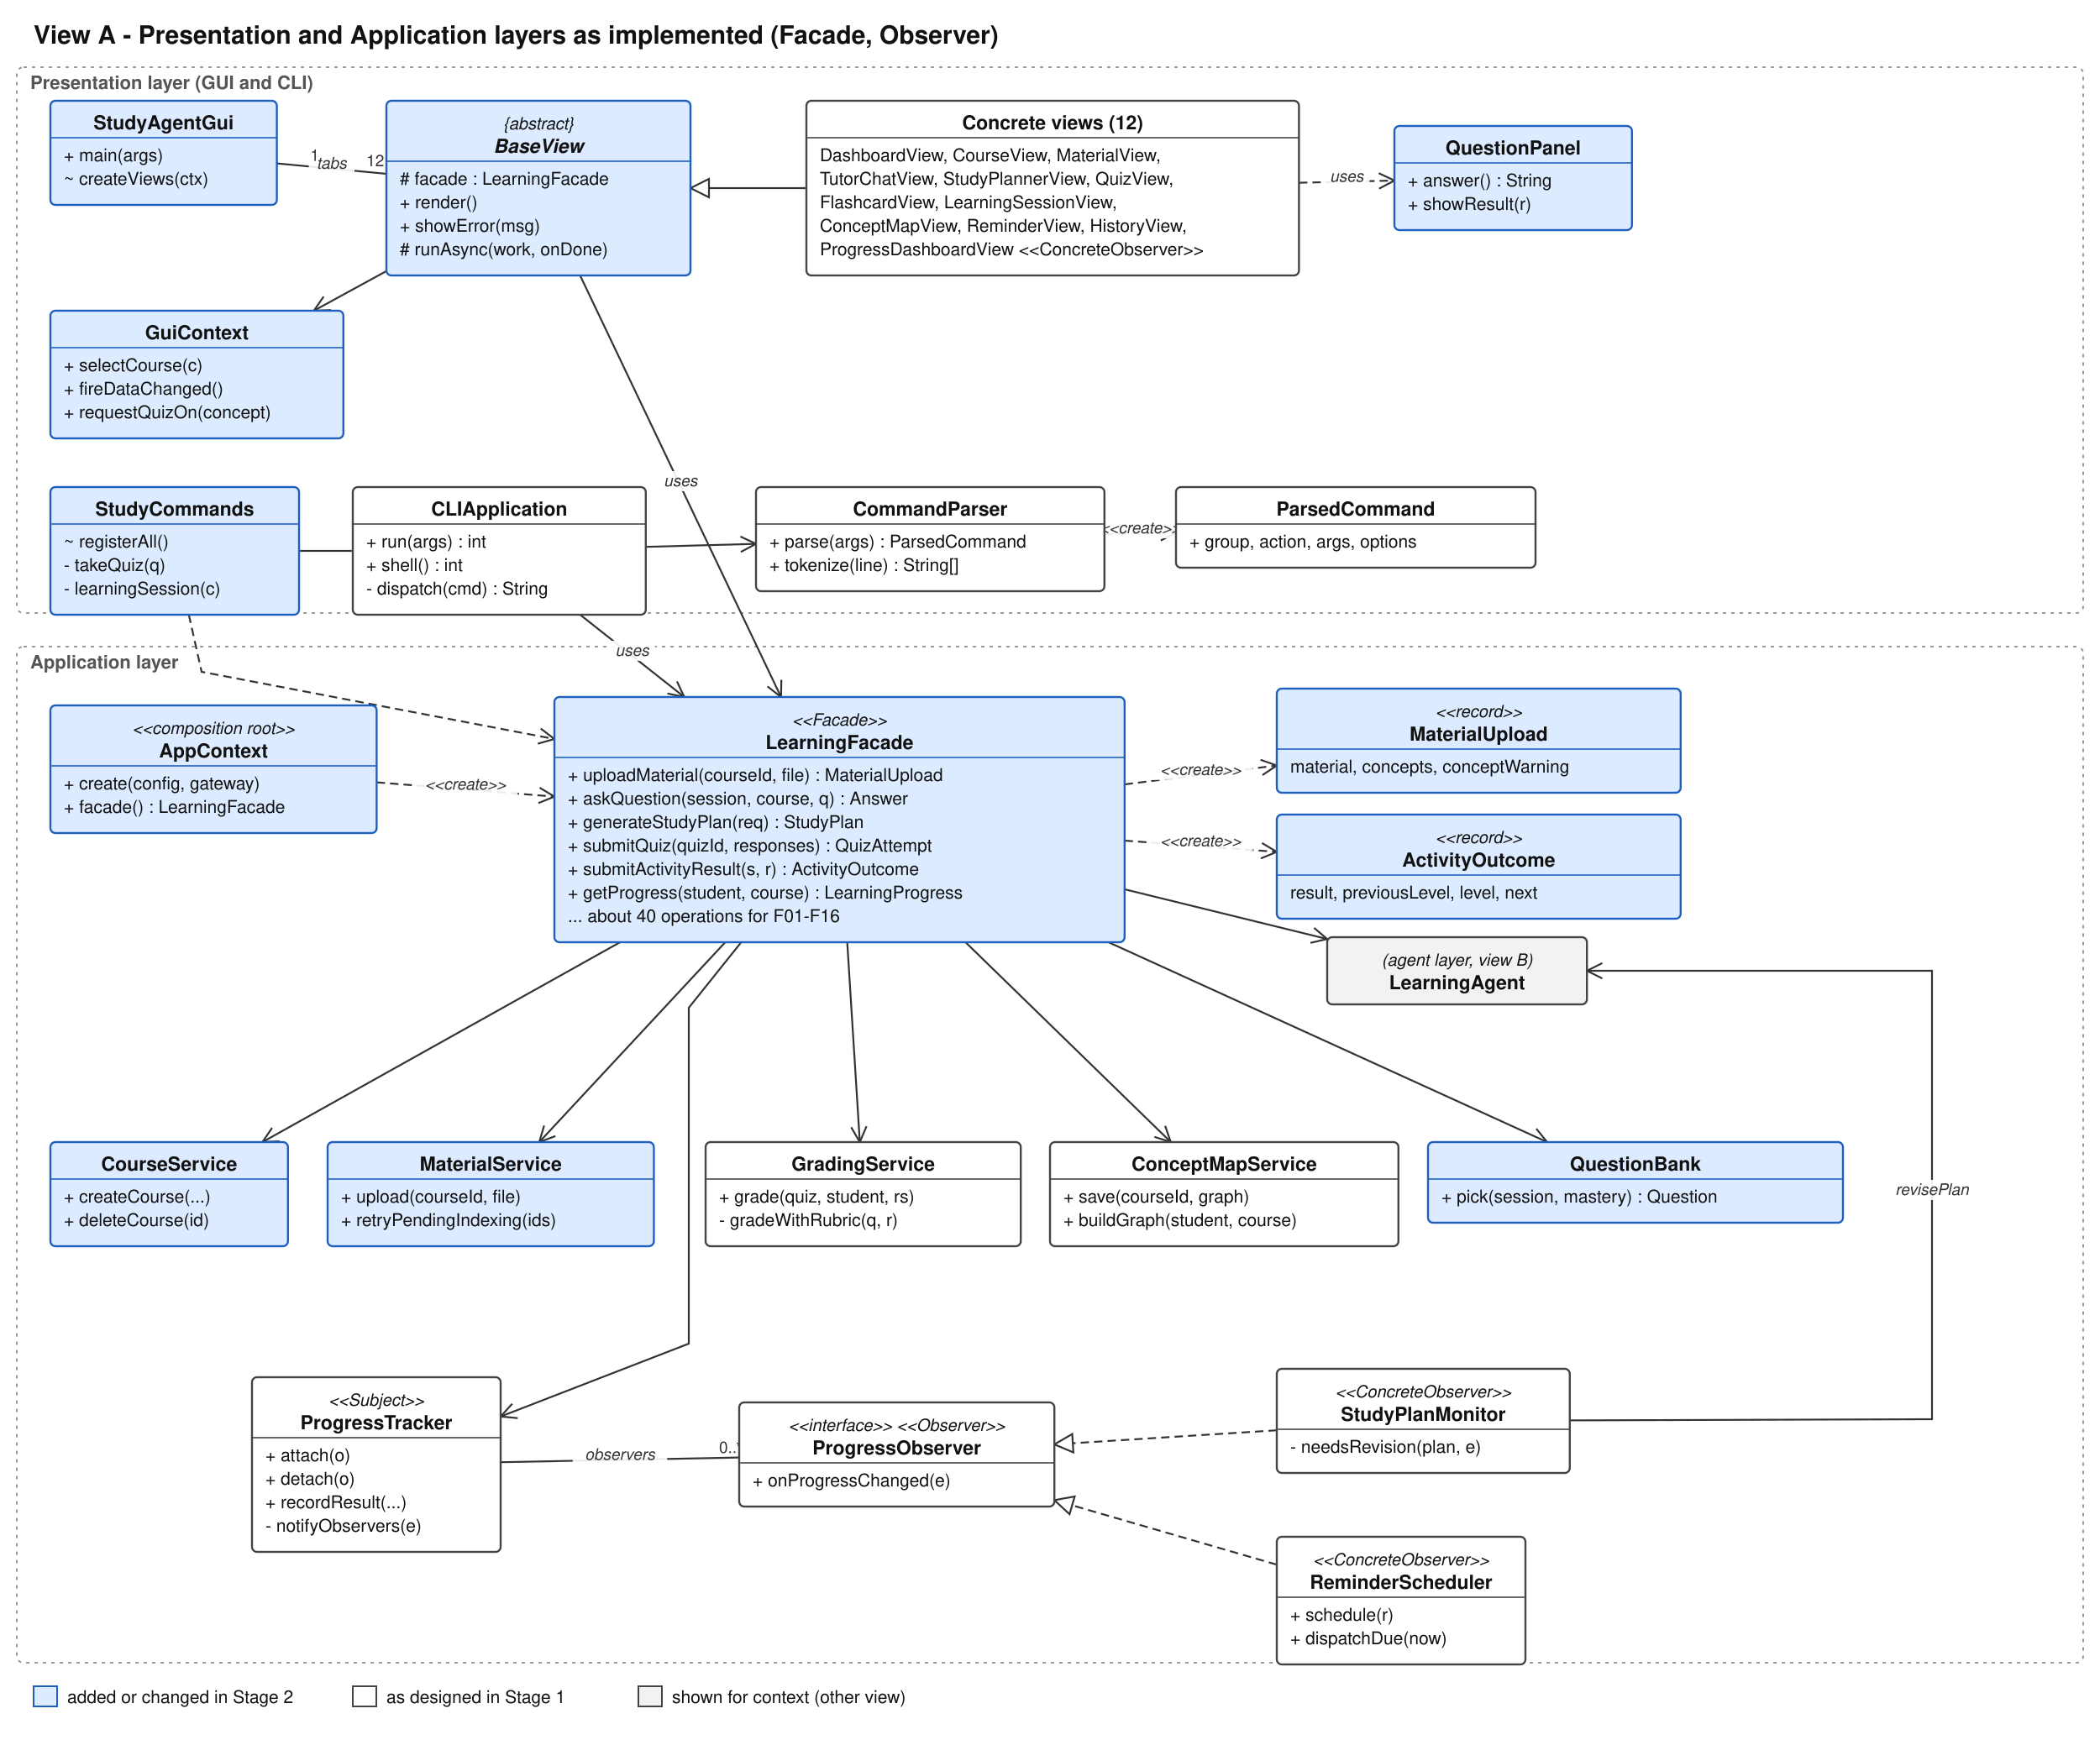
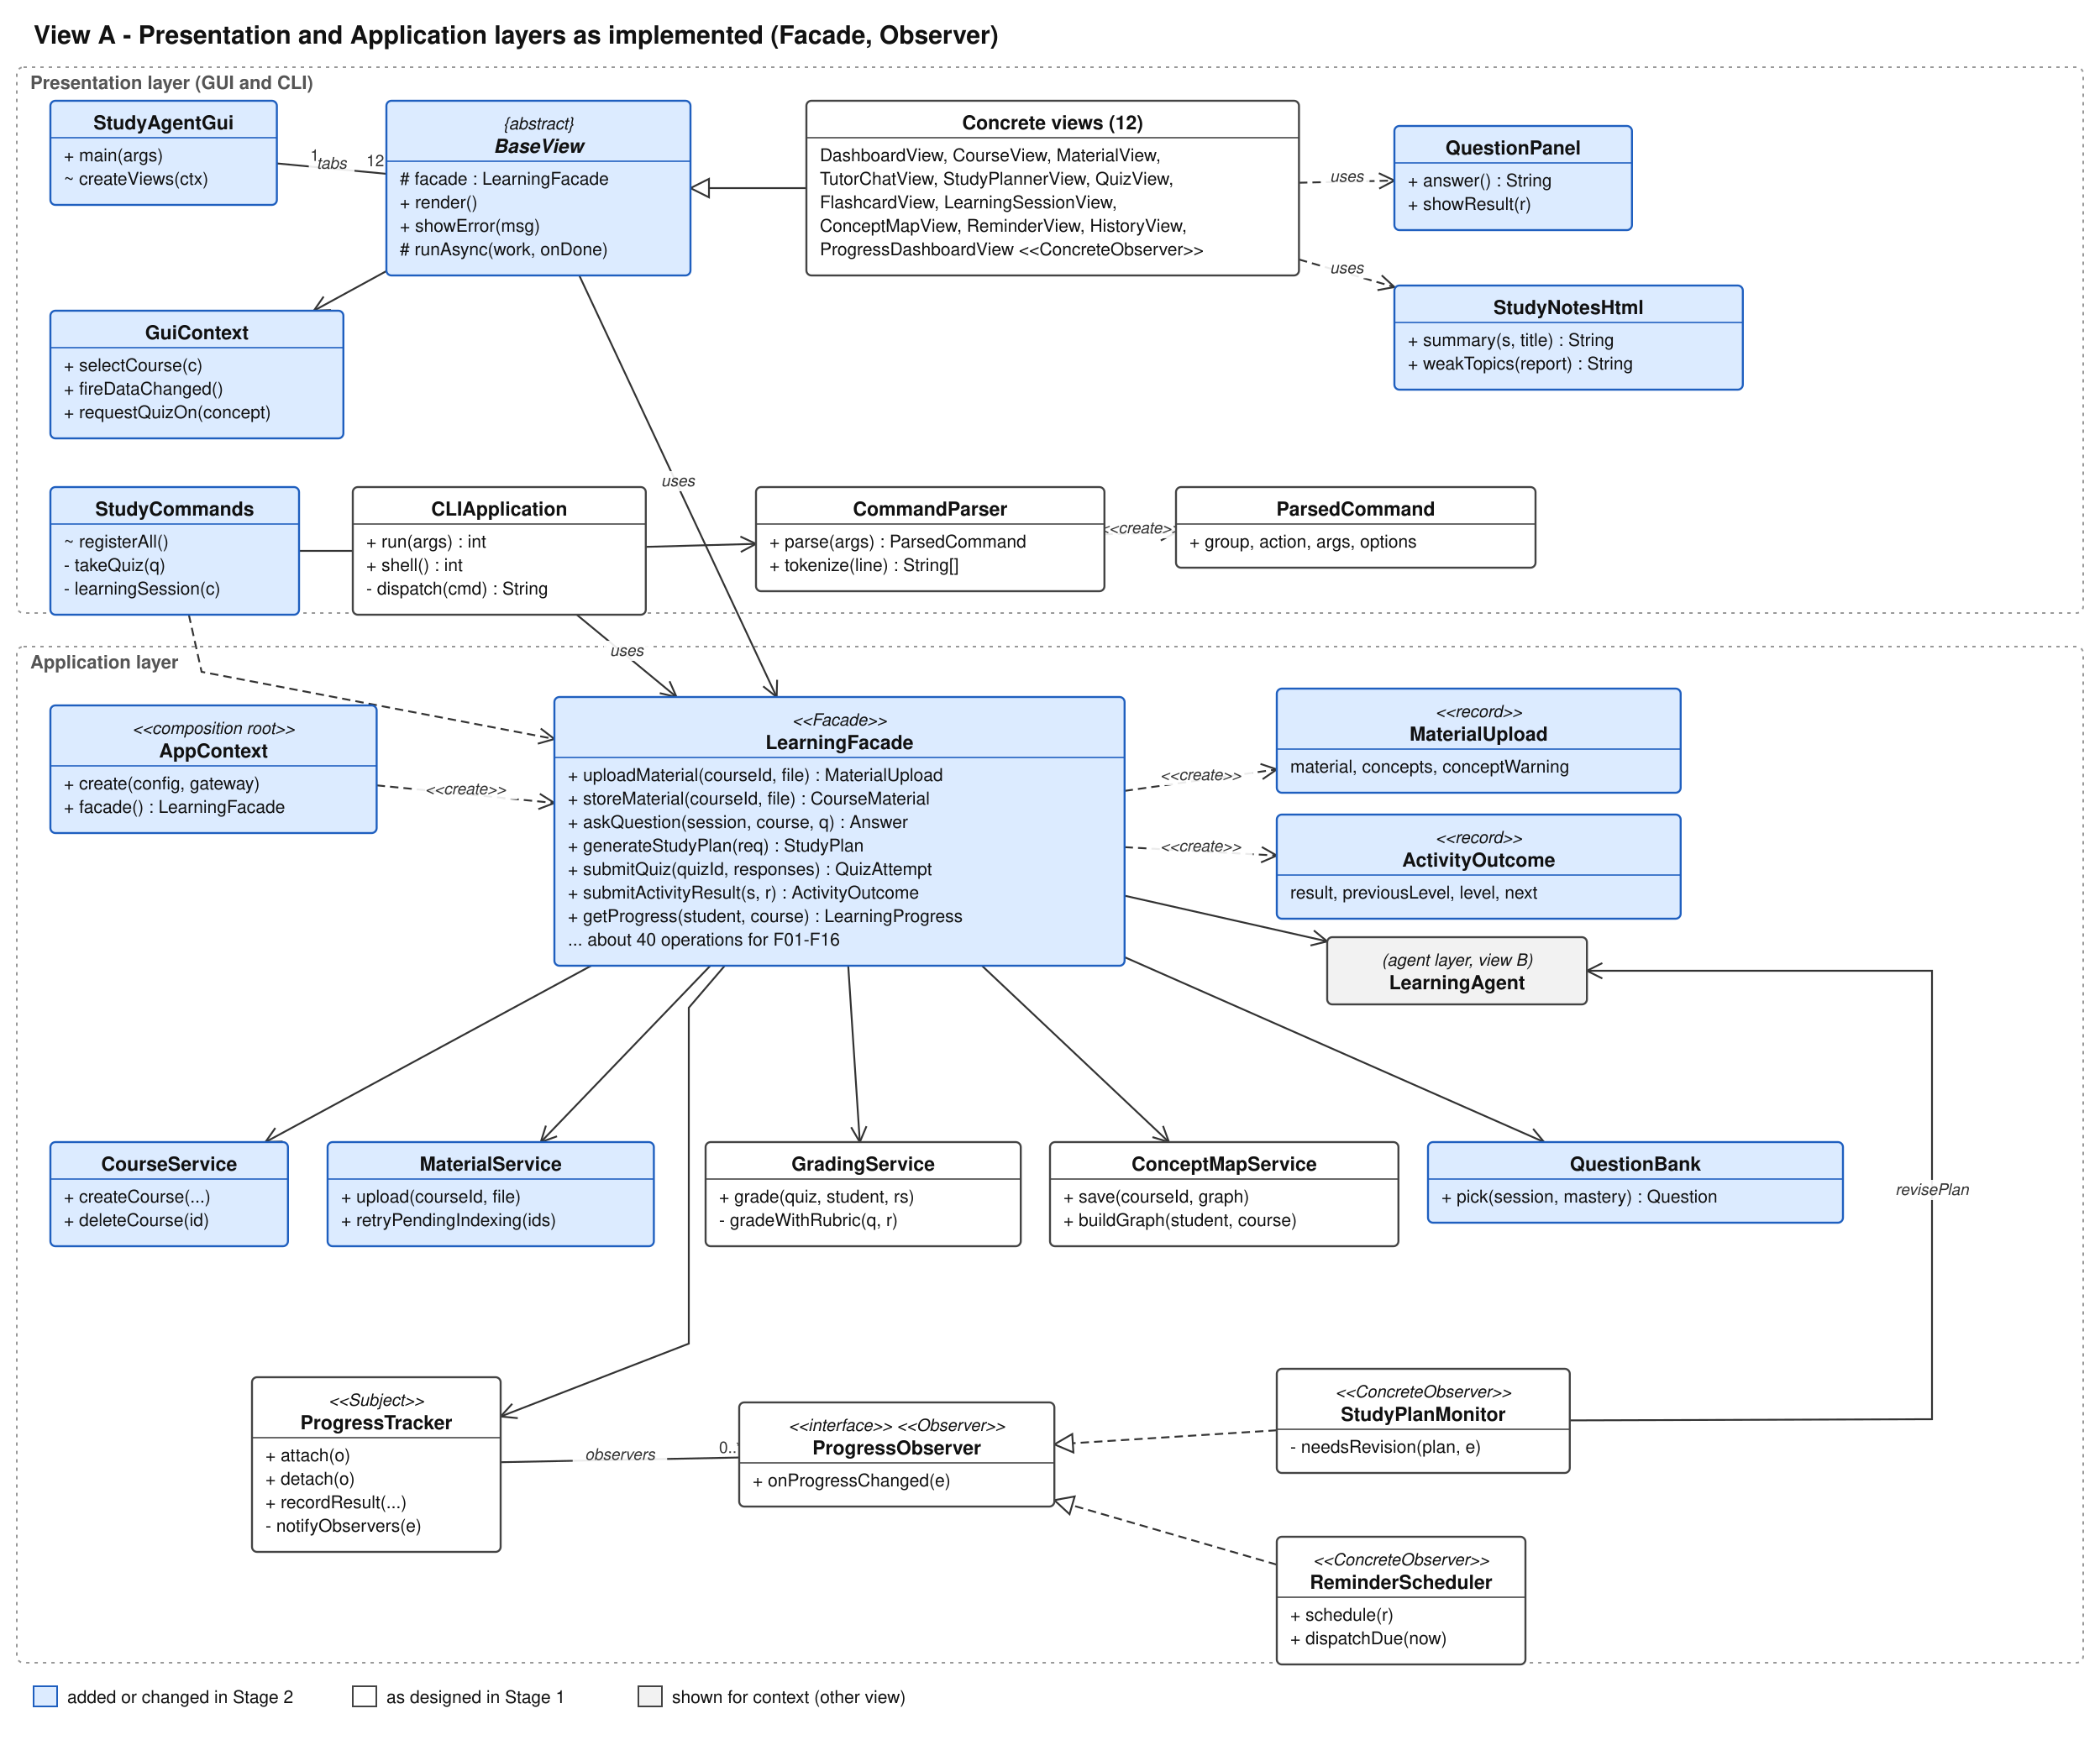
<svg xmlns="http://www.w3.org/2000/svg" viewBox="0 0 1250 1036" width="1250" height="1036">
  <defs>
    <marker id="tri" viewBox="0 0 12 12" refX="11" refY="6" markerWidth="12" markerHeight="12" orient="auto-start-reverse">
      <path d="M1,1 L11,6 L1,11 z" fill="white" stroke="#333" stroke-width="1" />
    </marker>
    <marker id="open" viewBox="0 0 12 12" refX="11" refY="6" markerWidth="10" markerHeight="10" orient="auto-start-reverse">
      <path d="M1,1 L11,6 L1,11" fill="none" stroke="#333" stroke-width="1.2" />
    </marker>
    <marker id="dfill" viewBox="0 0 16 10" refX="1" refY="5" markerWidth="16" markerHeight="10" orient="auto-start-reverse">
      <path d="M1,5 L8,1 L15,5 L8,9 z" fill="#333" stroke="#333" />
    </marker>
    <marker id="dempty" viewBox="0 0 16 10" refX="1" refY="5" markerWidth="16" markerHeight="10" orient="auto-start-reverse">
      <path d="M1,5 L8,1 L15,5 L8,9 z" fill="white" stroke="#333" />
    </marker>
  </defs>
  <rect width="100%" height="100%" fill="white" />
  <text x="20.0" y="26.0" font-family="Helvetica, Arial, sans-serif" font-size="15" text-anchor="start" font-weight="bold" font-style="normal" fill="#111">View A - Presentation and Application layers as implemented (Facade, Observer)</text>
  <rect x="10" y="40" width="1230" height="325" fill="none" stroke="#999" stroke-dasharray="2,3" rx="4" />
  <text x="18.0" y="53.0" font-family="Helvetica, Arial, sans-serif" font-size="11" text-anchor="start" font-weight="bold" font-style="normal" fill="#555">Presentation layer (GUI and CLI)</text>
  <rect x="10" y="385" width="1230" height="605" fill="none" stroke="#999" stroke-dasharray="2,3" rx="4" />
  <text x="18.0" y="398.0" font-family="Helvetica, Arial, sans-serif" font-size="11" text-anchor="start" font-weight="bold" font-style="normal" fill="#555">Application layer</text>
  <polyline points="164.8,97.3 230.0,103.5" stroke="#333" stroke-width="1.1" fill="none" marker-start="url(#dfill)" />
  <rect x="183.8" y="91.4" width="27.2" height="12" fill="white" opacity="0.9" />
  <text x="197.4" y="100.4" font-family="Helvetica, Arial, sans-serif" font-size="9.5" text-anchor="middle" font-weight="normal" font-style="italic" fill="#333">tabs</text>
  <text x="184.7" y="95.8" font-family="Helvetica, Arial, sans-serif" font-size="9.5" text-anchor="start" font-weight="normal" font-style="normal" fill="#333">1</text>
  <text x="218.1" y="99.0" font-family="Helvetica, Arial, sans-serif" font-size="9.5" text-anchor="start" font-weight="normal" font-style="normal" fill="#333">12</text>
  <polyline points="480.0,112.0 411.0,112.0" stroke="#333" stroke-width="1.1" fill="none" marker-end="url(#tri)" />
  <polyline points="230.0,161.4 186.8,185.0" stroke="#333" stroke-width="1.1" fill="none" marker-end="url(#open)" />
  <polyline points="773.2,108.8 830.0,107.5" stroke="#333" stroke-width="1.1" fill="none" stroke-dasharray="5,3" marker-end="url(#open)" />
  <rect x="788.0" y="99.2" width="27.2" height="12" fill="white" opacity="0.9" />
  <text x="801.6" y="108.2" font-family="Helvetica, Arial, sans-serif" font-size="9.5" text-anchor="middle" font-weight="normal" font-style="italic" fill="#333">uses</text>
-   <polyline points="345.3,164.0 464.9,415.0" stroke="#333" stroke-width="1.1" fill="none" marker-end="url(#open)" />
-   <rect x="391.5" y="280.5" width="27.2" height="12" fill="white" opacity="0.9" />
-   <text x="405.1" y="289.5" font-family="Helvetica, Arial, sans-serif" font-size="9.5" text-anchor="middle" font-weight="normal" font-style="italic" fill="#333">uses</text>
+   <polyline points="773.2,154.5 830.0,170.9" stroke="#333" stroke-width="1.1" fill="none" stroke-dasharray="5,3" marker-end="url(#open)" />
+   <rect x="788.0" y="153.7" width="27.2" height="12" fill="white" opacity="0.9" />
+   <text x="801.6" y="162.7" font-family="Helvetica, Arial, sans-serif" font-size="9.5" text-anchor="middle" font-weight="normal" font-style="italic" fill="#333">uses</text>
+   <polyline points="344.8,164.0 462.3,415.0" stroke="#333" stroke-width="1.1" fill="none" marker-end="url(#open)" />
+   <rect x="389.9" y="280.5" width="27.2" height="12" fill="white" opacity="0.9" />
+   <text x="403.5" y="289.5" font-family="Helvetica, Arial, sans-serif" font-size="9.5" text-anchor="middle" font-weight="normal" font-style="italic" fill="#333">uses</text>
  <polyline points="210.0,328.0 178.0,328.0" stroke="#333" stroke-width="1.1" fill="none" marker-start="url(#dfill)" />
  <polyline points="384.4,325.6 450.0,323.8" stroke="#333" stroke-width="1.1" fill="none" marker-end="url(#open)" />
  <polyline points="657.4,318.1 700.0,317.0" stroke="#333" stroke-width="1.1" fill="none" stroke-dasharray="5,3" marker-end="url(#open)" />
  <rect x="647.7" y="308.5" width="62.0" height="12" fill="white" opacity="0.9" />
  <text x="678.7" y="317.5" font-family="Helvetica, Arial, sans-serif" font-size="9.5" text-anchor="middle" font-weight="normal" font-style="italic" fill="#333">&lt;&lt;create&gt;&gt;</text>
-   <polyline points="345.3,366.0 407.3,415.0" stroke="#333" stroke-width="1.1" fill="none" marker-end="url(#open)" />
-   <rect x="362.7" y="381.5" width="27.2" height="12" fill="white" opacity="0.9" />
-   <text x="376.3" y="390.5" font-family="Helvetica, Arial, sans-serif" font-size="9.5" text-anchor="middle" font-weight="normal" font-style="italic" fill="#333">uses</text>
+   <polyline points="343.3,366.0 402.7,415.0" stroke="#333" stroke-width="1.1" fill="none" marker-end="url(#open)" />
+   <rect x="359.4" y="381.5" width="27.2" height="12" fill="white" opacity="0.9" />
+   <text x="373.0" y="390.5" font-family="Helvetica, Arial, sans-serif" font-size="9.5" text-anchor="middle" font-weight="normal" font-style="italic" fill="#333">uses</text>
  <polyline points="112.4,366.0 120.0,400.0 330.0,440.0 330.0,440.0" stroke="#333" stroke-width="1.1" fill="none" stroke-dasharray="5,3" marker-end="url(#open)" />
-   <polyline points="224.2,465.8 330.0,474.3" stroke="#333" stroke-width="1.1" fill="none" stroke-dasharray="5,3" marker-end="url(#open)" />
-   <rect x="246.1" y="461.1" width="62.0" height="12" fill="white" opacity="0.9" />
-   <text x="277.1" y="470.1" font-family="Helvetica, Arial, sans-serif" font-size="9.5" text-anchor="middle" font-weight="normal" font-style="italic" fill="#333">&lt;&lt;create&gt;&gt;</text>
-   <polyline points="669.4,467.0 760.0,455.8" stroke="#333" stroke-width="1.1" fill="none" stroke-dasharray="5,3" marker-end="url(#open)" />
-   <rect x="683.7" y="452.4" width="62.0" height="12" fill="white" opacity="0.9" />
-   <text x="714.7" y="461.4" font-family="Helvetica, Arial, sans-serif" font-size="9.5" text-anchor="middle" font-weight="normal" font-style="italic" fill="#333">&lt;&lt;create&gt;&gt;</text>
-   <polyline points="669.4,500.5 760.0,507.2" stroke="#333" stroke-width="1.1" fill="none" stroke-dasharray="5,3" marker-end="url(#open)" />
-   <rect x="683.7" y="494.8" width="62.0" height="12" fill="white" opacity="0.9" />
-   <text x="714.7" y="503.8" font-family="Helvetica, Arial, sans-serif" font-size="9.5" text-anchor="middle" font-weight="normal" font-style="italic" fill="#333">&lt;&lt;create&gt;&gt;</text>
-   <polyline points="669.4,529.5 790.0,559.1" stroke="#333" stroke-width="1.1" fill="none" marker-end="url(#open)" />
-   <polyline points="369.1,561.0 156.2,680.0" stroke="#333" stroke-width="1.1" fill="none" marker-end="url(#open)" />
-   <polyline points="431.7,561.0 321.0,680.0" stroke="#333" stroke-width="1.1" fill="none" marker-end="url(#open)" />
-   <polyline points="504.3,561.0 511.8,680.0" stroke="#333" stroke-width="1.1" fill="none" marker-end="url(#open)" />
-   <polyline points="574.7,561.0 696.9,680.0" stroke="#333" stroke-width="1.1" fill="none" marker-end="url(#open)" />
-   <polyline points="659.8,561.0 920.9,680.0" stroke="#333" stroke-width="1.1" fill="none" marker-end="url(#open)" />
-   <polyline points="441.2,561.0 410.0,600.0 410.0,800.0 298.0,843.4" stroke="#333" stroke-width="1.1" fill="none" marker-end="url(#open)" />
+   <polyline points="224.2,467.6 330.0,478.1" stroke="#333" stroke-width="1.1" fill="none" stroke-dasharray="5,3" marker-end="url(#open)" />
+   <rect x="246.1" y="463.9" width="62.0" height="12" fill="white" opacity="0.9" />
+   <text x="277.1" y="472.9" font-family="Helvetica, Arial, sans-serif" font-size="9.5" text-anchor="middle" font-weight="normal" font-style="italic" fill="#333">&lt;&lt;create&gt;&gt;</text>
+   <polyline points="669.4,470.9 760.0,458.1" stroke="#333" stroke-width="1.1" fill="none" stroke-dasharray="5,3" marker-end="url(#open)" />
+   <rect x="683.7" y="455.5" width="62.0" height="12" fill="white" opacity="0.9" />
+   <text x="714.7" y="464.5" font-family="Helvetica, Arial, sans-serif" font-size="9.5" text-anchor="middle" font-weight="normal" font-style="italic" fill="#333">&lt;&lt;create&gt;&gt;</text>
+   <polyline points="669.4,504.4 760.0,509.4" stroke="#333" stroke-width="1.1" fill="none" stroke-dasharray="5,3" marker-end="url(#open)" />
+   <rect x="683.7" y="497.9" width="62.0" height="12" fill="white" opacity="0.9" />
+   <text x="714.7" y="506.9" font-family="Helvetica, Arial, sans-serif" font-size="9.5" text-anchor="middle" font-weight="normal" font-style="italic" fill="#333">&lt;&lt;create&gt;&gt;</text>
+   <polyline points="669.4,533.3 790.0,560.5" stroke="#333" stroke-width="1.1" fill="none" marker-end="url(#open)" />
+   <polyline points="351.9,575.0 158.0,680.0" stroke="#333" stroke-width="1.1" fill="none" marker-end="url(#open)" />
+   <polyline points="422.8,575.0 321.9,680.0" stroke="#333" stroke-width="1.1" fill="none" marker-end="url(#open)" />
+   <polyline points="504.9,575.0 511.8,680.0" stroke="#333" stroke-width="1.1" fill="none" marker-end="url(#open)" />
+   <polyline points="584.5,575.0 695.8,680.0" stroke="#333" stroke-width="1.1" fill="none" marker-end="url(#open)" />
+   <polyline points="669.4,569.9 919.1,680.0" stroke="#333" stroke-width="1.1" fill="none" marker-end="url(#open)" />
+   <polyline points="431.4,575.0 410.0,600.0 410.0,800.0 298.0,843.4" stroke="#333" stroke-width="1.1" fill="none" marker-end="url(#open)" />
  <polyline points="298.0,870.6 440.0,867.8" stroke="#333" stroke-width="1.1" fill="none" marker-start="url(#dempty)" />
  <rect x="340.9" y="860.2" width="56.2" height="12" fill="white" opacity="0.9" />
  <text x="369.0" y="869.2" font-family="Helvetica, Arial, sans-serif" font-size="9.5" text-anchor="middle" font-weight="normal" font-style="italic" fill="#333">observers</text>
  <text x="428.0" y="865.1" font-family="Helvetica, Arial, sans-serif" font-size="9.5" text-anchor="start" font-weight="normal" font-style="normal" fill="#333">0..*</text>
  <polyline points="760.0,851.6 627.6,860.0" stroke="#333" stroke-width="1.1" fill="none" stroke-dasharray="5,3" marker-end="url(#tri)" />
  <polyline points="760.0,931.6 627.6,893.2" stroke="#333" stroke-width="1.1" fill="none" stroke-dasharray="5,3" marker-end="url(#tri)" />
  <polyline points="934.4,845.7 1150.0,845.0 1150.0,578.0 944.6,578.0" stroke="#333" stroke-width="1.1" fill="none" marker-end="url(#open)" />
  <rect x="1119.0" y="702.5" width="62.0" height="12" fill="white" opacity="0.9" />
  <text x="1150.0" y="711.5" font-family="Helvetica, Arial, sans-serif" font-size="9.5" text-anchor="middle" font-weight="normal" font-style="italic" fill="#333">revisePlan</text>
  <rect x="30.0" y="60.0" width="134.8" height="62.0" rx="3" fill="#DCEBFF" stroke="#1F5FBF" stroke-width="1.2" />
  <text x="97.4" y="77.0" font-family="Helvetica, Arial, sans-serif" font-size="11.5" text-anchor="middle" font-weight="bold" font-style="normal" fill="#111">StudyAgentGui</text>
  <line x1="30.0" y1="82.0" x2="164.8" y2="82.0" stroke="#1F5FBF" stroke-width="0.8" />
  <text x="38.0" y="96.0" font-family="Helvetica, Arial, sans-serif" font-size="10.5" text-anchor="start" font-weight="normal" font-style="normal" fill="#111">+ main(args)</text>
  <text x="38.0" y="110.0" font-family="Helvetica, Arial, sans-serif" font-size="10.5" text-anchor="start" font-weight="normal" font-style="normal" fill="#111">~ createViews(ctx)</text>
  <rect x="230.0" y="60.0" width="181.0" height="104.0" rx="3" fill="#DCEBFF" stroke="#1F5FBF" stroke-width="1.2" />
  <text x="320.5" y="77.0" font-family="Helvetica, Arial, sans-serif" font-size="10" text-anchor="middle" font-weight="normal" font-style="italic" fill="#111">{abstract}</text>
  <text x="320.5" y="91.0" font-family="Helvetica, Arial, sans-serif" font-size="11.5" text-anchor="middle" font-weight="bold" font-style="italic" fill="#111">BaseView</text>
  <line x1="230.0" y1="96.0" x2="411.0" y2="96.0" stroke="#1F5FBF" stroke-width="0.8" />
  <text x="238.0" y="110.0" font-family="Helvetica, Arial, sans-serif" font-size="10.5" text-anchor="start" font-weight="normal" font-style="normal" fill="#111"># facade : LearningFacade</text>
  <text x="238.0" y="124.0" font-family="Helvetica, Arial, sans-serif" font-size="10.5" text-anchor="start" font-weight="normal" font-style="normal" fill="#111">+ render()</text>
  <text x="238.0" y="138.0" font-family="Helvetica, Arial, sans-serif" font-size="10.5" text-anchor="start" font-weight="normal" font-style="normal" fill="#111">+ showError(msg)</text>
  <text x="238.0" y="152.0" font-family="Helvetica, Arial, sans-serif" font-size="10.5" text-anchor="start" font-weight="normal" font-style="normal" fill="#111"># runAsync(work, onDone)</text>
  <rect x="480.0" y="60.0" width="293.2" height="104.0" rx="3" fill="#FFFFFF" stroke="#444444" stroke-width="1.2" />
  <text x="626.6" y="77.0" font-family="Helvetica, Arial, sans-serif" font-size="11.5" text-anchor="middle" font-weight="bold" font-style="normal" fill="#111">Concrete views (12)</text>
  <line x1="480.0" y1="82.0" x2="773.2" y2="82.0" stroke="#444444" stroke-width="0.8" />
  <text x="488.0" y="96.0" font-family="Helvetica, Arial, sans-serif" font-size="10.5" text-anchor="start" font-weight="normal" font-style="normal" fill="#111">DashboardView, CourseView, MaterialView,</text>
  <text x="488.0" y="110.0" font-family="Helvetica, Arial, sans-serif" font-size="10.5" text-anchor="start" font-weight="normal" font-style="normal" fill="#111">TutorChatView, StudyPlannerView, QuizView,</text>
  <text x="488.0" y="124.0" font-family="Helvetica, Arial, sans-serif" font-size="10.5" text-anchor="start" font-weight="normal" font-style="normal" fill="#111">FlashcardView, LearningSessionView,</text>
  <text x="488.0" y="138.0" font-family="Helvetica, Arial, sans-serif" font-size="10.5" text-anchor="start" font-weight="normal" font-style="normal" fill="#111">ConceptMapView, ReminderView, HistoryView,</text>
  <text x="488.0" y="152.0" font-family="Helvetica, Arial, sans-serif" font-size="10.5" text-anchor="start" font-weight="normal" font-style="normal" fill="#111">ProgressDashboardView &lt;&lt;ConcreteObserver&gt;&gt;</text>
  <rect x="30.0" y="185.0" width="174.4" height="76.0" rx="3" fill="#DCEBFF" stroke="#1F5FBF" stroke-width="1.2" />
  <text x="117.2" y="202.0" font-family="Helvetica, Arial, sans-serif" font-size="11.5" text-anchor="middle" font-weight="bold" font-style="normal" fill="#111">GuiContext</text>
  <line x1="30.0" y1="207.0" x2="204.4" y2="207.0" stroke="#1F5FBF" stroke-width="0.8" />
  <text x="38.0" y="221.0" font-family="Helvetica, Arial, sans-serif" font-size="10.5" text-anchor="start" font-weight="normal" font-style="normal" fill="#111">+ selectCourse(c)</text>
  <text x="38.0" y="235.0" font-family="Helvetica, Arial, sans-serif" font-size="10.5" text-anchor="start" font-weight="normal" font-style="normal" fill="#111">+ fireDataChanged()</text>
  <text x="38.0" y="249.0" font-family="Helvetica, Arial, sans-serif" font-size="10.5" text-anchor="start" font-weight="normal" font-style="normal" fill="#111">+ requestQuizOn(concept)</text>
  <rect x="830.0" y="75.0" width="141.4" height="62.0" rx="3" fill="#DCEBFF" stroke="#1F5FBF" stroke-width="1.2" />
  <text x="900.7" y="92.0" font-family="Helvetica, Arial, sans-serif" font-size="11.5" text-anchor="middle" font-weight="bold" font-style="normal" fill="#111">QuestionPanel</text>
  <line x1="830.0" y1="97.0" x2="971.4" y2="97.0" stroke="#1F5FBF" stroke-width="0.8" />
  <text x="838.0" y="111.0" font-family="Helvetica, Arial, sans-serif" font-size="10.5" text-anchor="start" font-weight="normal" font-style="normal" fill="#111">+ answer() : String</text>
  <text x="838.0" y="125.0" font-family="Helvetica, Arial, sans-serif" font-size="10.5" text-anchor="start" font-weight="normal" font-style="normal" fill="#111">+ showResult(r)</text>
+   <rect x="830.0" y="170.0" width="207.4" height="62.0" rx="3" fill="#DCEBFF" stroke="#1F5FBF" stroke-width="1.2" />
+   <text x="933.7" y="187.0" font-family="Helvetica, Arial, sans-serif" font-size="11.5" text-anchor="middle" font-weight="bold" font-style="normal" fill="#111">StudyNotesHtml</text>
+   <line x1="830.0" y1="192.0" x2="1037.4" y2="192.0" stroke="#1F5FBF" stroke-width="0.8" />
+   <text x="838.0" y="206.0" font-family="Helvetica, Arial, sans-serif" font-size="10.5" text-anchor="start" font-weight="normal" font-style="normal" fill="#111">+ summary(s, title) : String</text>
+   <text x="838.0" y="220.0" font-family="Helvetica, Arial, sans-serif" font-size="10.5" text-anchor="start" font-weight="normal" font-style="normal" fill="#111">+ weakTopics(report) : String</text>
  <rect x="30.0" y="290.0" width="148.0" height="76.0" rx="3" fill="#DCEBFF" stroke="#1F5FBF" stroke-width="1.2" />
  <text x="104.0" y="307.0" font-family="Helvetica, Arial, sans-serif" font-size="11.5" text-anchor="middle" font-weight="bold" font-style="normal" fill="#111">StudyCommands</text>
  <line x1="30.0" y1="312.0" x2="178.0" y2="312.0" stroke="#1F5FBF" stroke-width="0.8" />
  <text x="38.0" y="326.0" font-family="Helvetica, Arial, sans-serif" font-size="10.5" text-anchor="start" font-weight="normal" font-style="normal" fill="#111">~ registerAll()</text>
  <text x="38.0" y="340.0" font-family="Helvetica, Arial, sans-serif" font-size="10.5" text-anchor="start" font-weight="normal" font-style="normal" fill="#111">- takeQuiz(q)</text>
  <text x="38.0" y="354.0" font-family="Helvetica, Arial, sans-serif" font-size="10.5" text-anchor="start" font-weight="normal" font-style="normal" fill="#111">- learningSession(c)</text>
  <rect x="210.0" y="290.0" width="174.4" height="76.0" rx="3" fill="#FFFFFF" stroke="#444444" stroke-width="1.2" />
  <text x="297.2" y="307.0" font-family="Helvetica, Arial, sans-serif" font-size="11.5" text-anchor="middle" font-weight="bold" font-style="normal" fill="#111">CLIApplication</text>
  <line x1="210.0" y1="312.0" x2="384.4" y2="312.0" stroke="#444444" stroke-width="0.8" />
  <text x="218.0" y="326.0" font-family="Helvetica, Arial, sans-serif" font-size="10.5" text-anchor="start" font-weight="normal" font-style="normal" fill="#111">+ run(args) : int</text>
  <text x="218.0" y="340.0" font-family="Helvetica, Arial, sans-serif" font-size="10.5" text-anchor="start" font-weight="normal" font-style="normal" fill="#111">+ shell() : int</text>
  <text x="218.0" y="354.0" font-family="Helvetica, Arial, sans-serif" font-size="10.5" text-anchor="start" font-weight="normal" font-style="normal" fill="#111">- dispatch(cmd) : String</text>
  <rect x="450.0" y="290.0" width="207.4" height="62.0" rx="3" fill="#FFFFFF" stroke="#444444" stroke-width="1.2" />
  <text x="553.7" y="307.0" font-family="Helvetica, Arial, sans-serif" font-size="11.5" text-anchor="middle" font-weight="bold" font-style="normal" fill="#111">CommandParser</text>
  <line x1="450.0" y1="312.0" x2="657.4" y2="312.0" stroke="#444444" stroke-width="0.8" />
  <text x="458.0" y="326.0" font-family="Helvetica, Arial, sans-serif" font-size="10.5" text-anchor="start" font-weight="normal" font-style="normal" fill="#111">+ parse(args) : ParsedCommand</text>
  <text x="458.0" y="340.0" font-family="Helvetica, Arial, sans-serif" font-size="10.5" text-anchor="start" font-weight="normal" font-style="normal" fill="#111">+ tokenize(line) : String[]</text>
  <rect x="700.0" y="290.0" width="214.0" height="48.0" rx="3" fill="#FFFFFF" stroke="#444444" stroke-width="1.2" />
  <text x="807.0" y="307.0" font-family="Helvetica, Arial, sans-serif" font-size="11.5" text-anchor="middle" font-weight="bold" font-style="normal" fill="#111">ParsedCommand</text>
  <line x1="700.0" y1="312.0" x2="914.0" y2="312.0" stroke="#444444" stroke-width="0.8" />
  <text x="708.0" y="326.0" font-family="Helvetica, Arial, sans-serif" font-size="10.5" text-anchor="start" font-weight="normal" font-style="normal" fill="#111">+ group, action, args, options</text>
  <rect x="30.0" y="420.0" width="194.2" height="76.0" rx="3" fill="#DCEBFF" stroke="#1F5FBF" stroke-width="1.2" />
  <text x="127.1" y="437.0" font-family="Helvetica, Arial, sans-serif" font-size="10" text-anchor="middle" font-weight="normal" font-style="italic" fill="#111">&lt;&lt;composition root&gt;&gt;</text>
  <text x="127.1" y="451.0" font-family="Helvetica, Arial, sans-serif" font-size="11.5" text-anchor="middle" font-weight="bold" font-style="normal" fill="#111">AppContext</text>
  <line x1="30.0" y1="456.0" x2="224.2" y2="456.0" stroke="#1F5FBF" stroke-width="0.8" />
  <text x="38.0" y="470.0" font-family="Helvetica, Arial, sans-serif" font-size="10.5" text-anchor="start" font-weight="normal" font-style="normal" fill="#111">+ create(config, gateway)</text>
  <text x="38.0" y="484.0" font-family="Helvetica, Arial, sans-serif" font-size="10.5" text-anchor="start" font-weight="normal" font-style="normal" fill="#111">+ facade() : LearningFacade</text>
-   <rect x="330.0" y="415.0" width="339.4" height="146.0" rx="3" fill="#DCEBFF" stroke="#1F5FBF" stroke-width="1.2" />
+   <rect x="330.0" y="415.0" width="339.4" height="160.0" rx="3" fill="#DCEBFF" stroke="#1F5FBF" stroke-width="1.2" />
  <text x="499.7" y="432.0" font-family="Helvetica, Arial, sans-serif" font-size="10" text-anchor="middle" font-weight="normal" font-style="italic" fill="#111">&lt;&lt;Facade&gt;&gt;</text>
  <text x="499.7" y="446.0" font-family="Helvetica, Arial, sans-serif" font-size="11.5" text-anchor="middle" font-weight="bold" font-style="normal" fill="#111">LearningFacade</text>
  <line x1="330.0" y1="451.0" x2="669.4" y2="451.0" stroke="#1F5FBF" stroke-width="0.8" />
  <text x="338.0" y="465.0" font-family="Helvetica, Arial, sans-serif" font-size="10.5" text-anchor="start" font-weight="normal" font-style="normal" fill="#111">+ uploadMaterial(courseId, file) : MaterialUpload</text>
-   <text x="338.0" y="479.0" font-family="Helvetica, Arial, sans-serif" font-size="10.5" text-anchor="start" font-weight="normal" font-style="normal" fill="#111">+ askQuestion(session, course, q) : Answer</text>
-   <text x="338.0" y="493.0" font-family="Helvetica, Arial, sans-serif" font-size="10.5" text-anchor="start" font-weight="normal" font-style="normal" fill="#111">+ generateStudyPlan(req) : StudyPlan</text>
-   <text x="338.0" y="507.0" font-family="Helvetica, Arial, sans-serif" font-size="10.5" text-anchor="start" font-weight="normal" font-style="normal" fill="#111">+ submitQuiz(quizId, responses) : QuizAttempt</text>
-   <text x="338.0" y="521.0" font-family="Helvetica, Arial, sans-serif" font-size="10.5" text-anchor="start" font-weight="normal" font-style="normal" fill="#111">+ submitActivityResult(s, r) : ActivityOutcome</text>
-   <text x="338.0" y="535.0" font-family="Helvetica, Arial, sans-serif" font-size="10.5" text-anchor="start" font-weight="normal" font-style="normal" fill="#111">+ getProgress(student, course) : LearningProgress</text>
-   <text x="338.0" y="549.0" font-family="Helvetica, Arial, sans-serif" font-size="10.5" text-anchor="start" font-weight="normal" font-style="normal" fill="#111">... about 40 operations for F01-F16</text>
+   <text x="338.0" y="479.0" font-family="Helvetica, Arial, sans-serif" font-size="10.5" text-anchor="start" font-weight="normal" font-style="normal" fill="#111">+ storeMaterial(courseId, file) : CourseMaterial</text>
+   <text x="338.0" y="493.0" font-family="Helvetica, Arial, sans-serif" font-size="10.5" text-anchor="start" font-weight="normal" font-style="normal" fill="#111">+ askQuestion(session, course, q) : Answer</text>
+   <text x="338.0" y="507.0" font-family="Helvetica, Arial, sans-serif" font-size="10.5" text-anchor="start" font-weight="normal" font-style="normal" fill="#111">+ generateStudyPlan(req) : StudyPlan</text>
+   <text x="338.0" y="521.0" font-family="Helvetica, Arial, sans-serif" font-size="10.5" text-anchor="start" font-weight="normal" font-style="normal" fill="#111">+ submitQuiz(quizId, responses) : QuizAttempt</text>
+   <text x="338.0" y="535.0" font-family="Helvetica, Arial, sans-serif" font-size="10.5" text-anchor="start" font-weight="normal" font-style="normal" fill="#111">+ submitActivityResult(s, r) : ActivityOutcome</text>
+   <text x="338.0" y="549.0" font-family="Helvetica, Arial, sans-serif" font-size="10.5" text-anchor="start" font-weight="normal" font-style="normal" fill="#111">+ getProgress(student, course) : LearningProgress</text>
+   <text x="338.0" y="563.0" font-family="Helvetica, Arial, sans-serif" font-size="10.5" text-anchor="start" font-weight="normal" font-style="normal" fill="#111">... about 40 operations for F01-F16</text>
  <rect x="760.0" y="410.0" width="240.4" height="62.0" rx="3" fill="#DCEBFF" stroke="#1F5FBF" stroke-width="1.2" />
  <text x="880.2" y="427.0" font-family="Helvetica, Arial, sans-serif" font-size="10" text-anchor="middle" font-weight="normal" font-style="italic" fill="#111">&lt;&lt;record&gt;&gt;</text>
  <text x="880.2" y="441.0" font-family="Helvetica, Arial, sans-serif" font-size="11.5" text-anchor="middle" font-weight="bold" font-style="normal" fill="#111">MaterialUpload</text>
  <line x1="760.0" y1="446.0" x2="1000.4" y2="446.0" stroke="#1F5FBF" stroke-width="0.8" />
  <text x="768.0" y="460.0" font-family="Helvetica, Arial, sans-serif" font-size="10.5" text-anchor="start" font-weight="normal" font-style="normal" fill="#111">material, concepts, conceptWarning</text>
  <rect x="760.0" y="485.0" width="240.4" height="62.0" rx="3" fill="#DCEBFF" stroke="#1F5FBF" stroke-width="1.2" />
  <text x="880.2" y="502.0" font-family="Helvetica, Arial, sans-serif" font-size="10" text-anchor="middle" font-weight="normal" font-style="italic" fill="#111">&lt;&lt;record&gt;&gt;</text>
  <text x="880.2" y="516.0" font-family="Helvetica, Arial, sans-serif" font-size="11.5" text-anchor="middle" font-weight="bold" font-style="normal" fill="#111">ActivityOutcome</text>
  <line x1="760.0" y1="521.0" x2="1000.4" y2="521.0" stroke="#1F5FBF" stroke-width="0.8" />
  <text x="768.0" y="535.0" font-family="Helvetica, Arial, sans-serif" font-size="10.5" text-anchor="start" font-weight="normal" font-style="normal" fill="#111">result, previousLevel, level, next</text>
  <rect x="790.0" y="558.0" width="154.6" height="40.0" rx="3" fill="#F2F2F2" stroke="#444444" stroke-width="1.2" />
  <text x="867.3" y="575.0" font-family="Helvetica, Arial, sans-serif" font-size="10" text-anchor="middle" font-weight="normal" font-style="italic" fill="#111">(agent layer, view B)</text>
  <text x="867.3" y="589.0" font-family="Helvetica, Arial, sans-serif" font-size="11.5" text-anchor="middle" font-weight="bold" font-style="normal" fill="#111">LearningAgent</text>
  <rect x="30.0" y="680.0" width="141.4" height="62.0" rx="3" fill="#DCEBFF" stroke="#1F5FBF" stroke-width="1.2" />
  <text x="100.7" y="697.0" font-family="Helvetica, Arial, sans-serif" font-size="11.5" text-anchor="middle" font-weight="bold" font-style="normal" fill="#111">CourseService</text>
  <line x1="30.0" y1="702.0" x2="171.4" y2="702.0" stroke="#1F5FBF" stroke-width="0.8" />
  <text x="38.0" y="716.0" font-family="Helvetica, Arial, sans-serif" font-size="10.5" text-anchor="start" font-weight="normal" font-style="normal" fill="#111">+ createCourse(...)</text>
  <text x="38.0" y="730.0" font-family="Helvetica, Arial, sans-serif" font-size="10.5" text-anchor="start" font-weight="normal" font-style="normal" fill="#111">+ deleteCourse(id)</text>
  <rect x="195.0" y="680.0" width="194.2" height="62.0" rx="3" fill="#DCEBFF" stroke="#1F5FBF" stroke-width="1.2" />
  <text x="292.1" y="697.0" font-family="Helvetica, Arial, sans-serif" font-size="11.5" text-anchor="middle" font-weight="bold" font-style="normal" fill="#111">MaterialService</text>
  <line x1="195.0" y1="702.0" x2="389.2" y2="702.0" stroke="#1F5FBF" stroke-width="0.8" />
  <text x="203.0" y="716.0" font-family="Helvetica, Arial, sans-serif" font-size="10.5" text-anchor="start" font-weight="normal" font-style="normal" fill="#111">+ upload(courseId, file)</text>
  <text x="203.0" y="730.0" font-family="Helvetica, Arial, sans-serif" font-size="10.5" text-anchor="start" font-weight="normal" font-style="normal" fill="#111">+ retryPendingIndexing(ids)</text>
  <rect x="420.0" y="680.0" width="187.6" height="62.0" rx="3" fill="#FFFFFF" stroke="#444444" stroke-width="1.2" />
  <text x="513.8" y="697.0" font-family="Helvetica, Arial, sans-serif" font-size="11.5" text-anchor="middle" font-weight="bold" font-style="normal" fill="#111">GradingService</text>
  <line x1="420.0" y1="702.0" x2="607.6" y2="702.0" stroke="#444444" stroke-width="0.8" />
  <text x="428.0" y="716.0" font-family="Helvetica, Arial, sans-serif" font-size="10.5" text-anchor="start" font-weight="normal" font-style="normal" fill="#111">+ grade(quiz, student, rs)</text>
  <text x="428.0" y="730.0" font-family="Helvetica, Arial, sans-serif" font-size="10.5" text-anchor="start" font-weight="normal" font-style="normal" fill="#111">- gradeWithRubric(q, r)</text>
  <rect x="625.0" y="680.0" width="207.4" height="62.0" rx="3" fill="#FFFFFF" stroke="#444444" stroke-width="1.2" />
  <text x="728.7" y="697.0" font-family="Helvetica, Arial, sans-serif" font-size="11.5" text-anchor="middle" font-weight="bold" font-style="normal" fill="#111">ConceptMapService</text>
  <line x1="625.0" y1="702.0" x2="832.4" y2="702.0" stroke="#444444" stroke-width="0.8" />
  <text x="633.0" y="716.0" font-family="Helvetica, Arial, sans-serif" font-size="10.5" text-anchor="start" font-weight="normal" font-style="normal" fill="#111">+ save(courseId, graph)</text>
  <text x="633.0" y="730.0" font-family="Helvetica, Arial, sans-serif" font-size="10.5" text-anchor="start" font-weight="normal" font-style="normal" fill="#111">+ buildGraph(student, course)</text>
  <rect x="850.0" y="680.0" width="247.0" height="48.0" rx="3" fill="#DCEBFF" stroke="#1F5FBF" stroke-width="1.2" />
  <text x="973.5" y="697.0" font-family="Helvetica, Arial, sans-serif" font-size="11.5" text-anchor="middle" font-weight="bold" font-style="normal" fill="#111">QuestionBank</text>
  <line x1="850.0" y1="702.0" x2="1097.0" y2="702.0" stroke="#1F5FBF" stroke-width="0.8" />
  <text x="858.0" y="716.0" font-family="Helvetica, Arial, sans-serif" font-size="10.5" text-anchor="start" font-weight="normal" font-style="normal" fill="#111">+ pick(session, mastery) : Question</text>
  <rect x="150.0" y="820.0" width="148.0" height="104.0" rx="3" fill="#FFFFFF" stroke="#444444" stroke-width="1.2" />
  <text x="224.0" y="837.0" font-family="Helvetica, Arial, sans-serif" font-size="10" text-anchor="middle" font-weight="normal" font-style="italic" fill="#111">&lt;&lt;Subject&gt;&gt;</text>
  <text x="224.0" y="851.0" font-family="Helvetica, Arial, sans-serif" font-size="11.5" text-anchor="middle" font-weight="bold" font-style="normal" fill="#111">ProgressTracker</text>
  <line x1="150.0" y1="856.0" x2="298.0" y2="856.0" stroke="#444444" stroke-width="0.8" />
  <text x="158.0" y="870.0" font-family="Helvetica, Arial, sans-serif" font-size="10.5" text-anchor="start" font-weight="normal" font-style="normal" fill="#111">+ attach(o)</text>
  <text x="158.0" y="884.0" font-family="Helvetica, Arial, sans-serif" font-size="10.5" text-anchor="start" font-weight="normal" font-style="normal" fill="#111">+ detach(o)</text>
  <text x="158.0" y="898.0" font-family="Helvetica, Arial, sans-serif" font-size="10.5" text-anchor="start" font-weight="normal" font-style="normal" fill="#111">+ recordResult(...)</text>
  <text x="158.0" y="912.0" font-family="Helvetica, Arial, sans-serif" font-size="10.5" text-anchor="start" font-weight="normal" font-style="normal" fill="#111">- notifyObservers(e)</text>
  <rect x="440.0" y="835.0" width="187.6" height="62.0" rx="3" fill="#FFFFFF" stroke="#444444" stroke-width="1.2" />
  <text x="533.8" y="852.0" font-family="Helvetica, Arial, sans-serif" font-size="10" text-anchor="middle" font-weight="normal" font-style="italic" fill="#111">&lt;&lt;interface&gt;&gt; &lt;&lt;Observer&gt;&gt;</text>
  <text x="533.8" y="866.0" font-family="Helvetica, Arial, sans-serif" font-size="11.5" text-anchor="middle" font-weight="bold" font-style="normal" fill="#111">ProgressObserver</text>
  <line x1="440.0" y1="871.0" x2="627.6" y2="871.0" stroke="#444444" stroke-width="0.8" />
  <text x="448.0" y="885.0" font-family="Helvetica, Arial, sans-serif" font-size="10.5" text-anchor="start" font-weight="normal" font-style="normal" fill="#111">+ onProgressChanged(e)</text>
  <rect x="760.0" y="815.0" width="174.4" height="62.0" rx="3" fill="#FFFFFF" stroke="#444444" stroke-width="1.2" />
  <text x="847.2" y="832.0" font-family="Helvetica, Arial, sans-serif" font-size="10" text-anchor="middle" font-weight="normal" font-style="italic" fill="#111">&lt;&lt;ConcreteObserver&gt;&gt;</text>
  <text x="847.2" y="846.0" font-family="Helvetica, Arial, sans-serif" font-size="11.5" text-anchor="middle" font-weight="bold" font-style="normal" fill="#111">StudyPlanMonitor</text>
  <line x1="760.0" y1="851.0" x2="934.4" y2="851.0" stroke="#444444" stroke-width="0.8" />
  <text x="768.0" y="865.0" font-family="Helvetica, Arial, sans-serif" font-size="10.5" text-anchor="start" font-weight="normal" font-style="normal" fill="#111">- needsRevision(plan, e)</text>
  <rect x="760.0" y="915.0" width="148.0" height="76.0" rx="3" fill="#FFFFFF" stroke="#444444" stroke-width="1.2" />
  <text x="834.0" y="932.0" font-family="Helvetica, Arial, sans-serif" font-size="10" text-anchor="middle" font-weight="normal" font-style="italic" fill="#111">&lt;&lt;ConcreteObserver&gt;&gt;</text>
  <text x="834.0" y="946.0" font-family="Helvetica, Arial, sans-serif" font-size="11.5" text-anchor="middle" font-weight="bold" font-style="normal" fill="#111">ReminderScheduler</text>
  <line x1="760.0" y1="951.0" x2="908.0" y2="951.0" stroke="#444444" stroke-width="0.8" />
  <text x="768.0" y="965.0" font-family="Helvetica, Arial, sans-serif" font-size="10.5" text-anchor="start" font-weight="normal" font-style="normal" fill="#111">+ schedule(r)</text>
  <text x="768.0" y="979.0" font-family="Helvetica, Arial, sans-serif" font-size="10.5" text-anchor="start" font-weight="normal" font-style="normal" fill="#111">+ dispatchDue(now)</text>
  <rect x="20" y="1004" width="14" height="12" fill="#DCEBFF" stroke="#1F5FBF" />
  <text x="40.0" y="1014.0" font-family="Helvetica, Arial, sans-serif" font-size="10.5" text-anchor="start" font-weight="normal" font-style="normal" fill="#111">added or changed in Stage 2</text>
  <rect x="210" y="1004" width="14" height="12" fill="#FFFFFF" stroke="#444444" />
  <text x="230.0" y="1014.0" font-family="Helvetica, Arial, sans-serif" font-size="10.5" text-anchor="start" font-weight="normal" font-style="normal" fill="#111">as designed in Stage 1</text>
  <rect x="380" y="1004" width="14" height="12" fill="#F2F2F2" stroke="#444444" />
  <text x="400.0" y="1014.0" font-family="Helvetica, Arial, sans-serif" font-size="10.5" text-anchor="start" font-weight="normal" font-style="normal" fill="#111">shown for context (other view)</text>
</svg>
